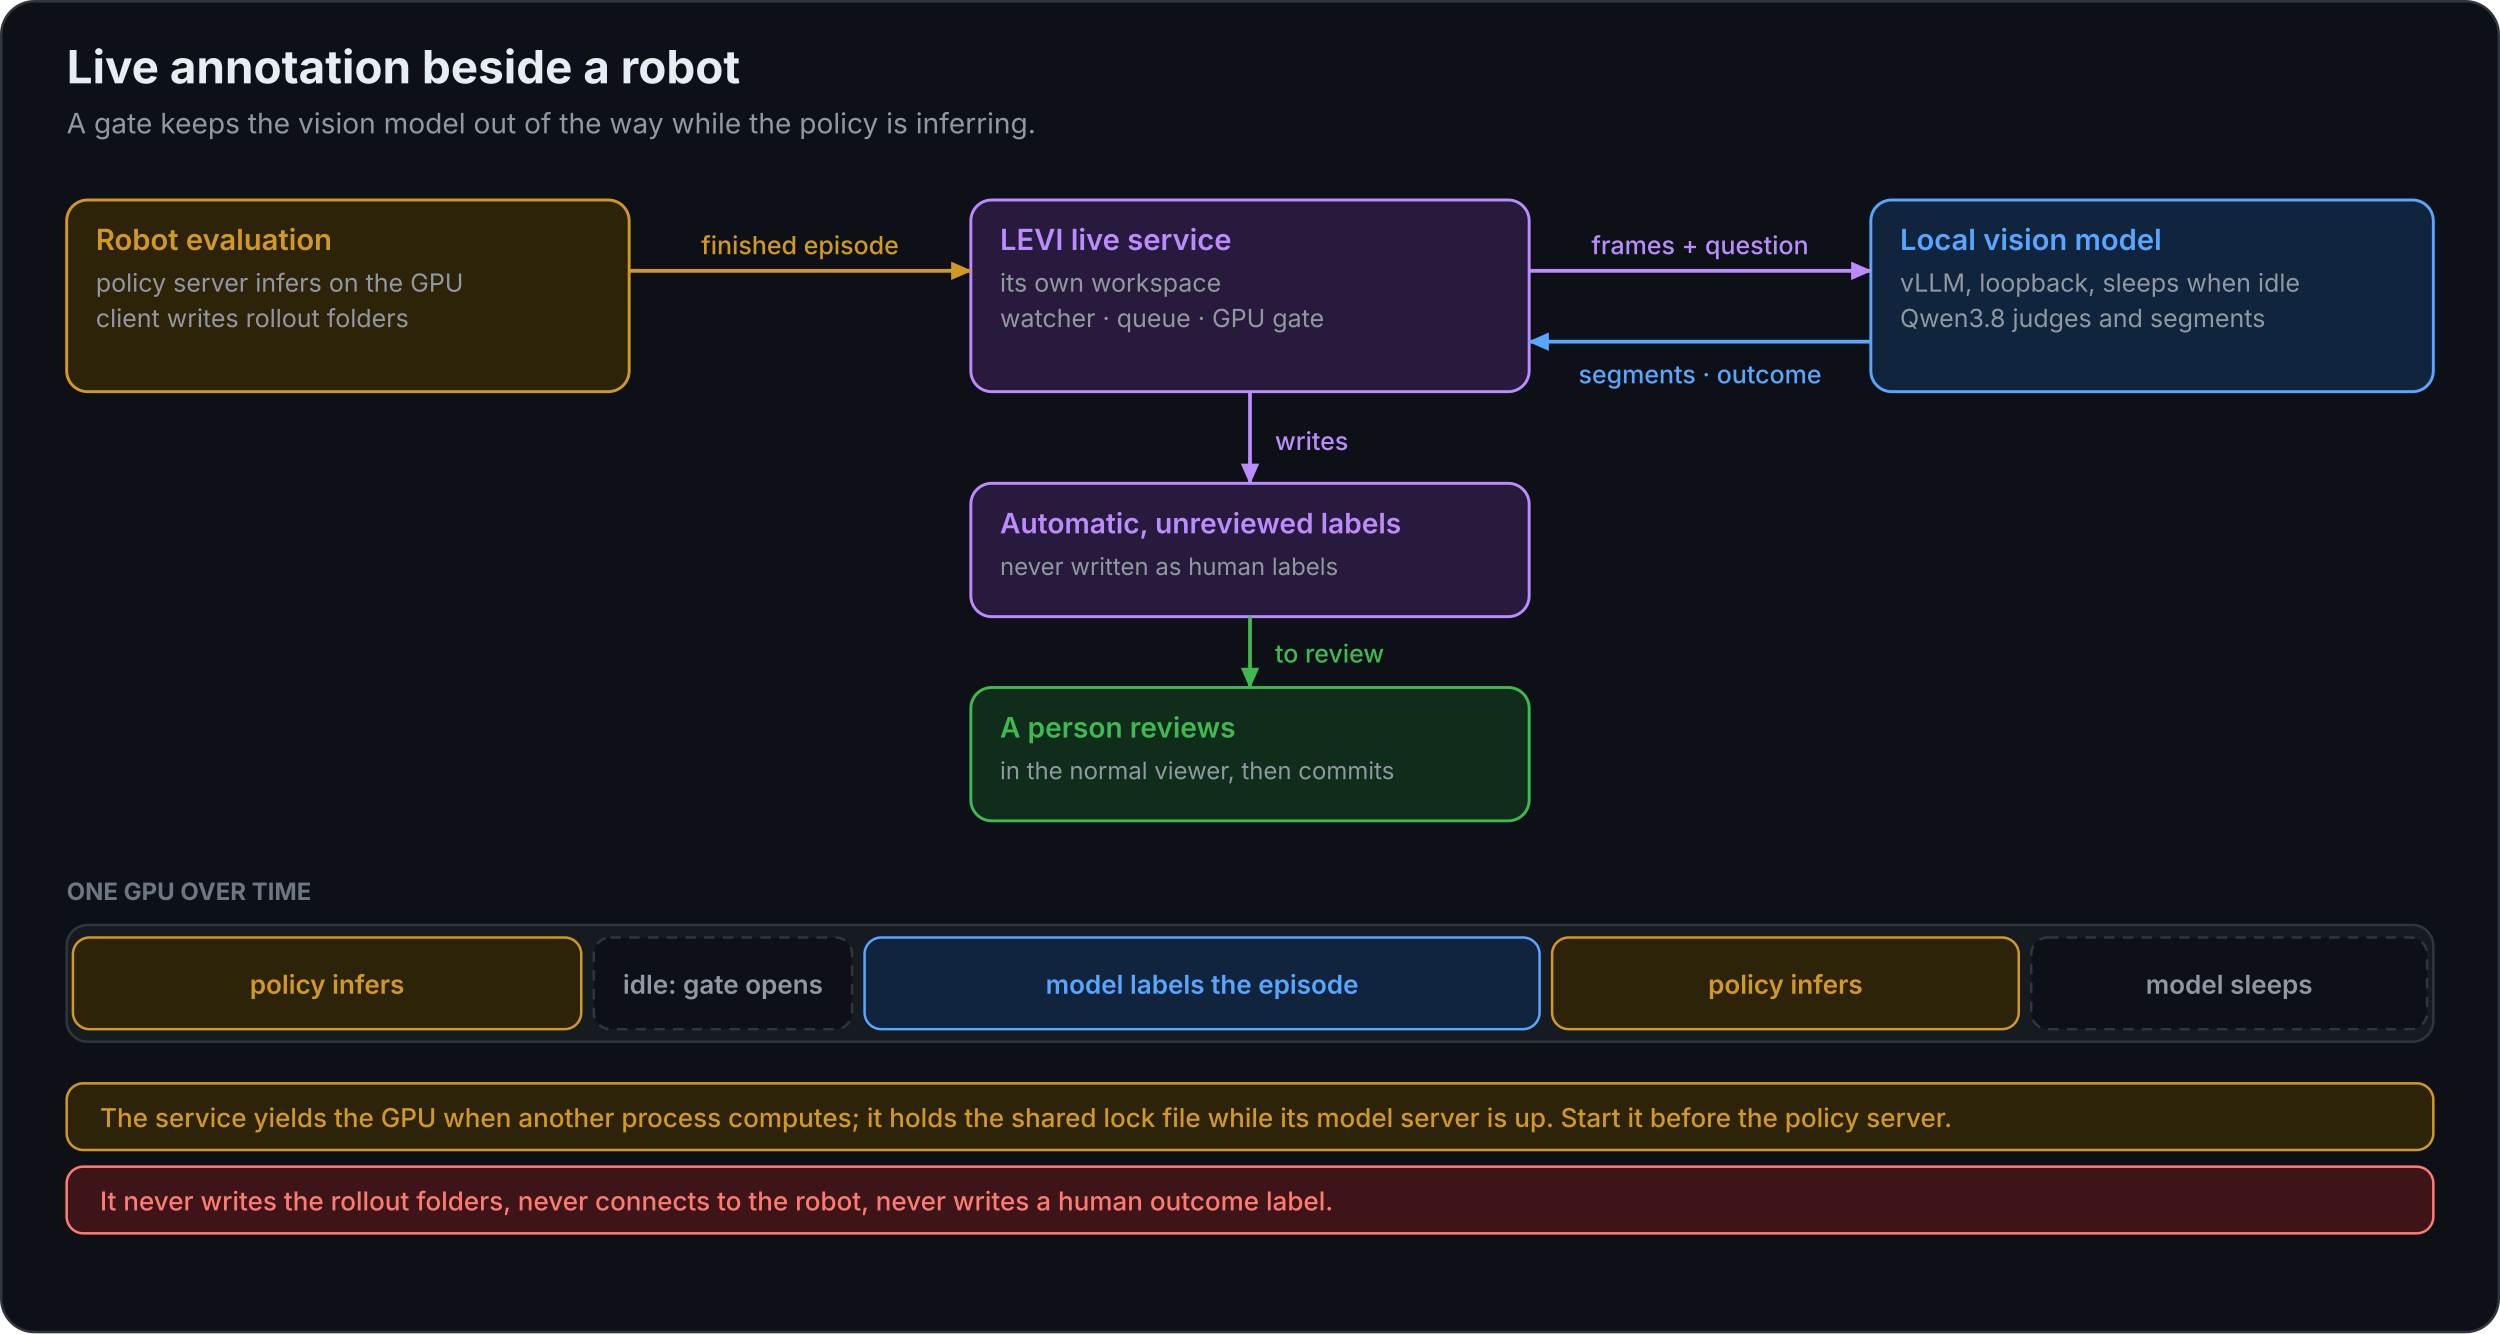
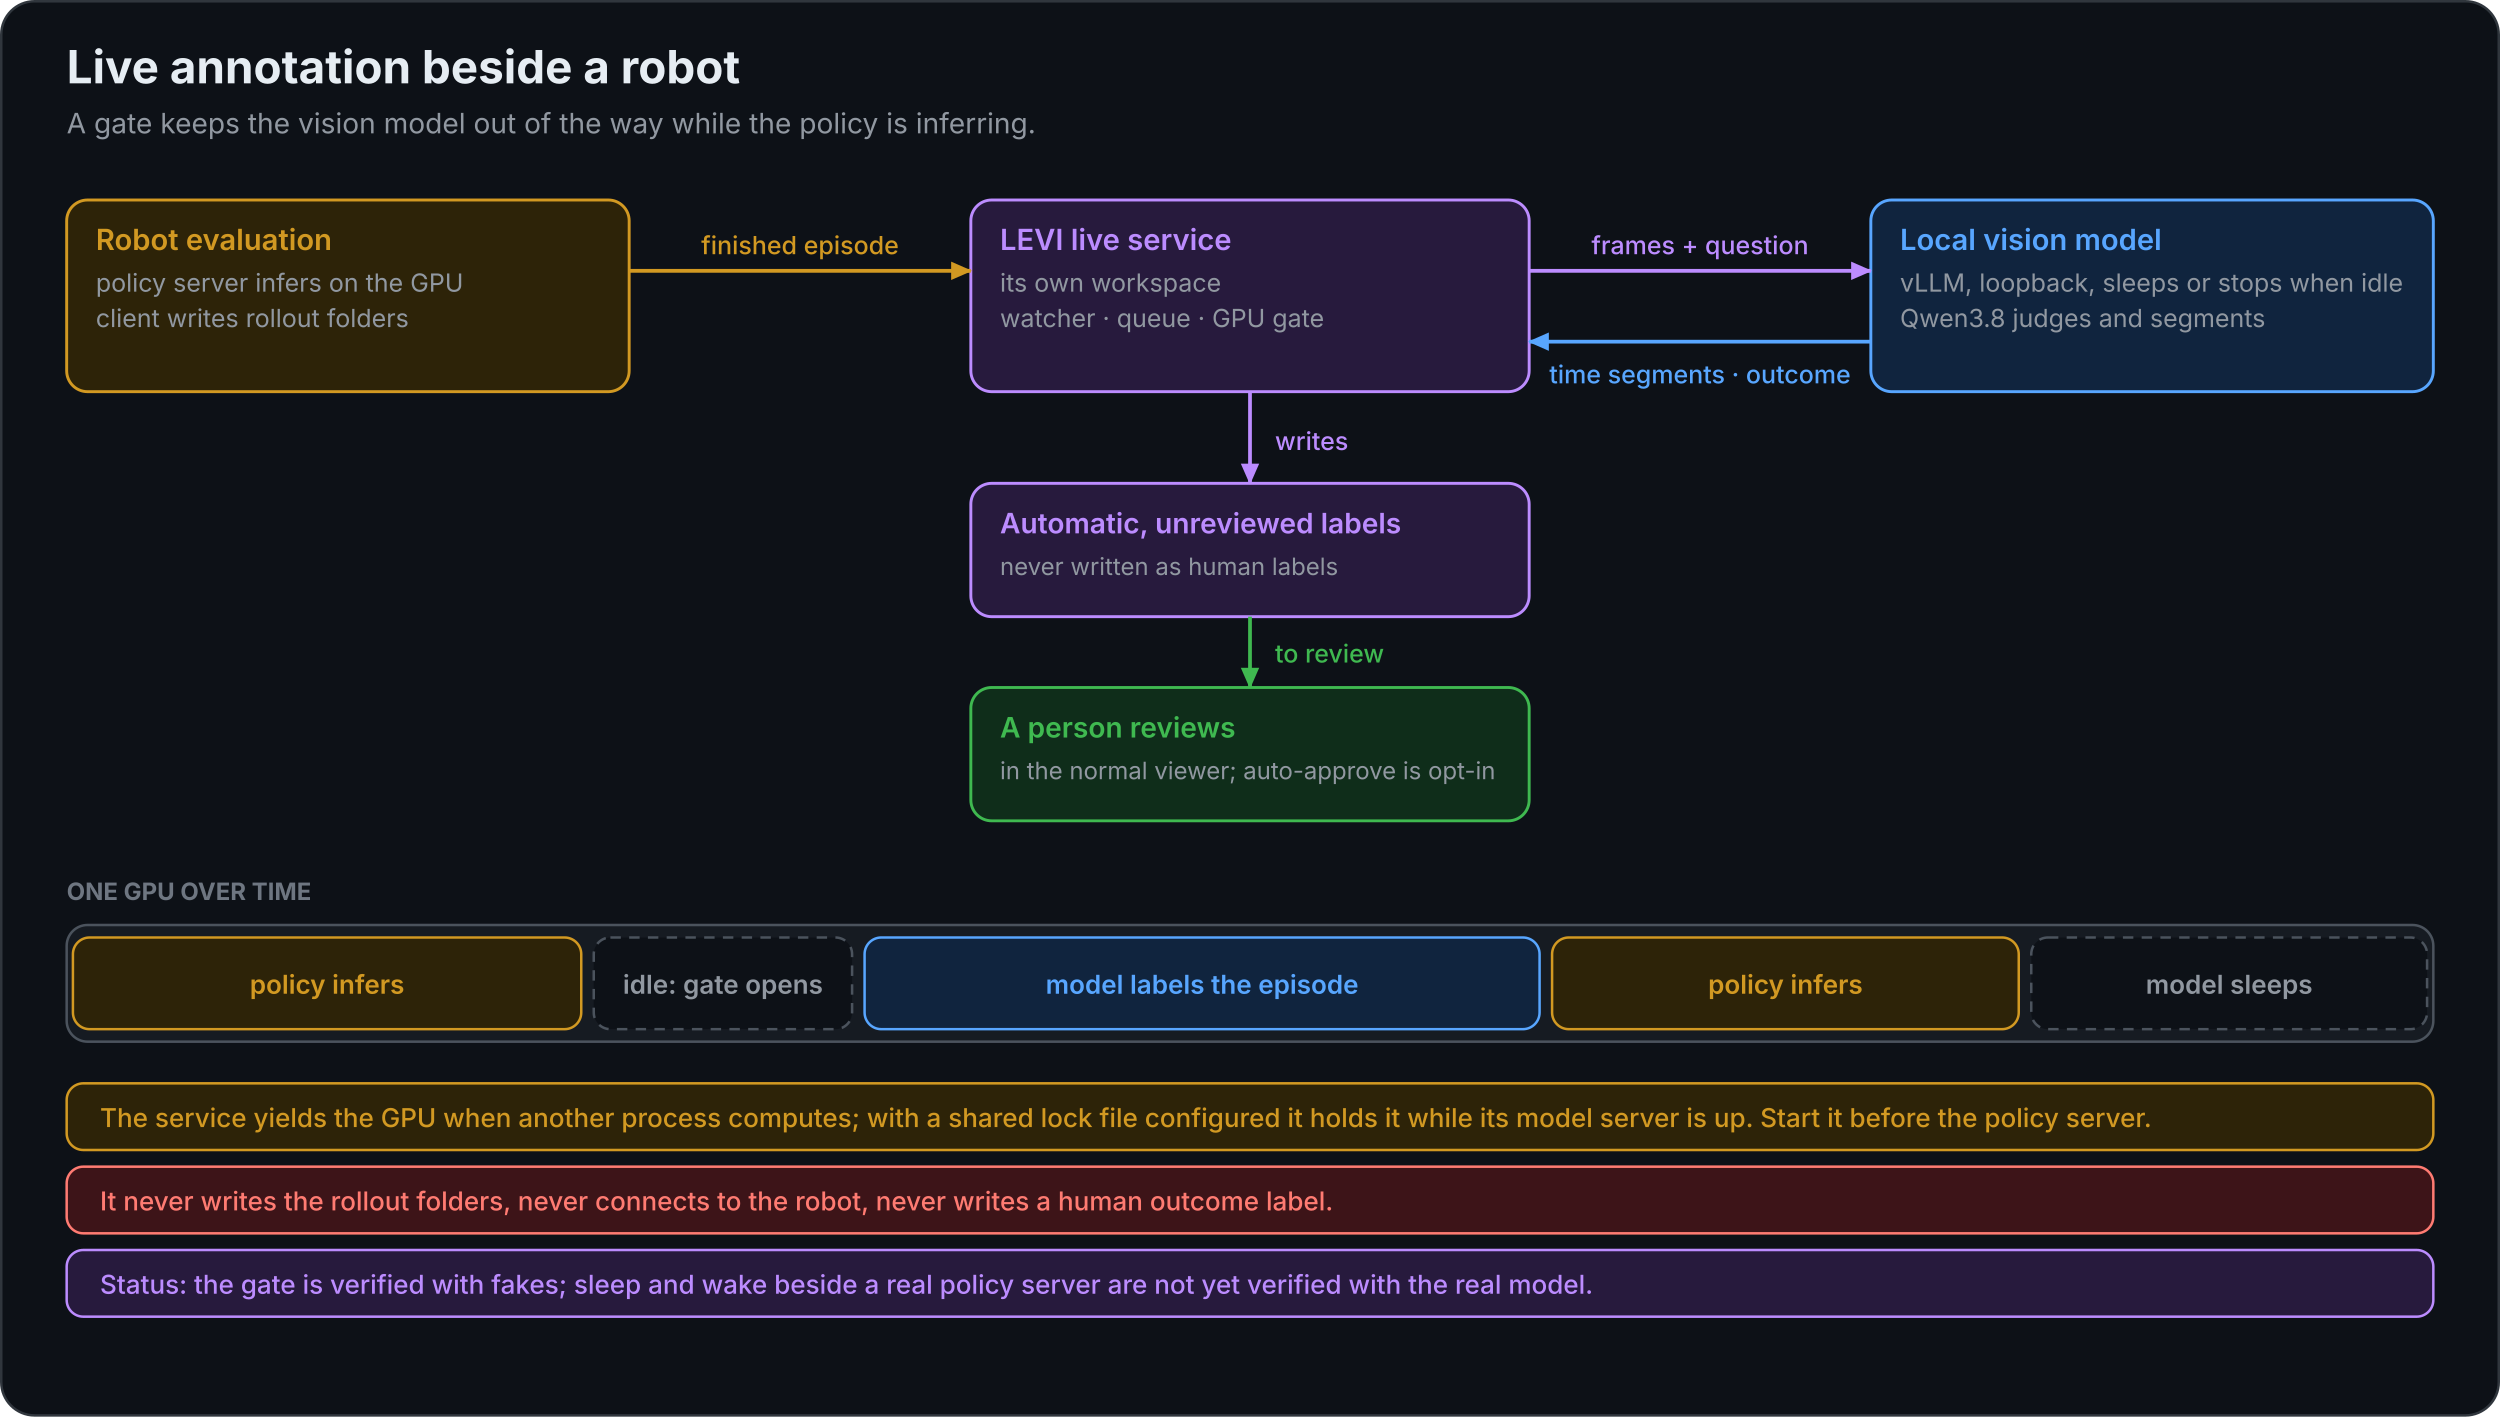
- <svg xmlns="http://www.w3.org/2000/svg" viewBox="0 0 1200 640" width="1200" height="640" role="img" aria-labelledby="t d">
+ <svg xmlns="http://www.w3.org/2000/svg" viewBox="0 0 1200 680" width="1200" height="680" role="img" aria-labelledby="t d">
  <defs>
    <marker id="a_gate" viewBox="0 0 10 10" refX="8.5" refY="5" markerWidth="7" markerHeight="7" orient="auto">
      <path d="M1 1.5 L9 5 L1 8.5 Z" fill="#d29922" />
    </marker>
    <marker id="a_model" viewBox="0 0 10 10" refX="8.5" refY="5" markerWidth="7" markerHeight="7" orient="auto">
      <path d="M1 1.5 L9 5 L1 8.5 Z" fill="#58a6ff" />
    </marker>
    <marker id="a_person" viewBox="0 0 10 10" refX="8.5" refY="5" markerWidth="7" markerHeight="7" orient="auto">
      <path d="M1 1.5 L9 5 L1 8.5 Z" fill="#3fb950" />
    </marker>
    <marker id="a_system" viewBox="0 0 10 10" refX="8.5" refY="5" markerWidth="7" markerHeight="7" orient="auto">
      <path d="M1 1.5 L9 5 L1 8.5 Z" fill="#bc8cff" />
    </marker>
  </defs>
-   <rect x="0.6" y="0.6" width="1198.8" height="638.8" rx="16" fill="#0d1117" stroke="#30363d" stroke-width="1.2" />
+   <rect x="0.6" y="0.6" width="1198.8" height="678.8" rx="16" fill="#0d1117" stroke="#30363d" stroke-width="1.2" />
  <text x="32" y="40" font-family="Inter, -apple-system, 'Segoe UI', Roboto, 'Noto Sans', Helvetica, Arial, sans-serif" font-size="22" font-weight="700" text-anchor="start" fill="#e6edf3">Live annotation beside a robot</text>
  <text x="32" y="64" font-family="Inter, -apple-system, 'Segoe UI', Roboto, 'Noto Sans', Helvetica, Arial, sans-serif" font-size="13.5" font-weight="400" text-anchor="start" fill="#9198a1">A gate keeps the vision model out of the way while the policy is inferring.</text>
  <rect x="32" y="96" width="270" height="92" rx="10" fill="#2d2308" stroke="#d29922" stroke-width="1.4" />
  <text x="46" y="120" font-family="Inter, -apple-system, 'Segoe UI', Roboto, 'Noto Sans', Helvetica, Arial, sans-serif" font-size="14" font-weight="600" text-anchor="start" fill="#d29922">Robot evaluation</text>
  <text x="46" y="140" font-family="Inter, -apple-system, 'Segoe UI', Roboto, 'Noto Sans', Helvetica, Arial, sans-serif" font-size="12" font-weight="400" text-anchor="start" fill="#9198a1">policy server infers on the GPU</text>
  <text x="46" y="157" font-family="Inter, -apple-system, 'Segoe UI', Roboto, 'Noto Sans', Helvetica, Arial, sans-serif" font-size="12" font-weight="400" text-anchor="start" fill="#9198a1">client writes rollout folders</text>
  <rect x="466" y="96" width="268" height="92" rx="10" fill="#271a3d" stroke="#bc8cff" stroke-width="1.4" />
  <text x="480" y="120" font-family="Inter, -apple-system, 'Segoe UI', Roboto, 'Noto Sans', Helvetica, Arial, sans-serif" font-size="14" font-weight="600" text-anchor="start" fill="#bc8cff">LEVI live service</text>
  <text x="480" y="140" font-family="Inter, -apple-system, 'Segoe UI', Roboto, 'Noto Sans', Helvetica, Arial, sans-serif" font-size="12" font-weight="400" text-anchor="start" fill="#9198a1">its own workspace</text>
  <text x="480" y="157" font-family="Inter, -apple-system, 'Segoe UI', Roboto, 'Noto Sans', Helvetica, Arial, sans-serif" font-size="12" font-weight="400" text-anchor="start" fill="#9198a1">watcher · queue · GPU gate</text>
  <rect x="898" y="96" width="270" height="92" rx="10" fill="#10243e" stroke="#58a6ff" stroke-width="1.4" />
  <text x="912" y="120" font-family="Inter, -apple-system, 'Segoe UI', Roboto, 'Noto Sans', Helvetica, Arial, sans-serif" font-size="14" font-weight="600" text-anchor="start" fill="#58a6ff">Local vision model</text>
-   <text x="912" y="140" font-family="Inter, -apple-system, 'Segoe UI', Roboto, 'Noto Sans', Helvetica, Arial, sans-serif" font-size="12" font-weight="400" text-anchor="start" fill="#9198a1">vLLM, loopback, sleeps when idle</text>
+   <text x="912" y="140" font-family="Inter, -apple-system, 'Segoe UI', Roboto, 'Noto Sans', Helvetica, Arial, sans-serif" font-size="12" font-weight="400" text-anchor="start" fill="#9198a1">vLLM, loopback, sleeps or stops when idle</text>
  <text x="912" y="157" font-family="Inter, -apple-system, 'Segoe UI', Roboto, 'Noto Sans', Helvetica, Arial, sans-serif" font-size="12" font-weight="400" text-anchor="start" fill="#9198a1">Qwen3.8 judges and segments</text>
  <path d="M302 130 L466 130" fill="none" stroke="#d29922" stroke-width="1.8" stroke-linejoin="round" marker-end="url(#a_gate)" />
  <text x="384" y="122" font-family="Inter, -apple-system, 'Segoe UI', Roboto, 'Noto Sans', Helvetica, Arial, sans-serif" font-size="12" font-weight="500" text-anchor="middle" fill="#d29922">finished episode</text>
  <path d="M734 130 L898 130" fill="none" stroke="#bc8cff" stroke-width="1.8" stroke-linejoin="round" marker-end="url(#a_system)" />
  <text x="816" y="122" font-family="Inter, -apple-system, 'Segoe UI', Roboto, 'Noto Sans', Helvetica, Arial, sans-serif" font-size="12" font-weight="500" text-anchor="middle" fill="#bc8cff">frames + question</text>
  <path d="M898 164 L734 164" fill="none" stroke="#58a6ff" stroke-width="1.8" stroke-linejoin="round" marker-end="url(#a_model)" />
-   <text x="816" y="184" font-family="Inter, -apple-system, 'Segoe UI', Roboto, 'Noto Sans', Helvetica, Arial, sans-serif" font-size="12" font-weight="500" text-anchor="middle" fill="#58a6ff">segments · outcome</text>
+   <text x="816" y="184" font-family="Inter, -apple-system, 'Segoe UI', Roboto, 'Noto Sans', Helvetica, Arial, sans-serif" font-size="12" font-weight="500" text-anchor="middle" fill="#58a6ff">time segments · outcome</text>
  <rect x="466" y="232" width="268" height="64" rx="10" fill="#271a3d" stroke="#bc8cff" stroke-width="1.4" />
  <text x="480" y="256" font-family="Inter, -apple-system, 'Segoe UI', Roboto, 'Noto Sans', Helvetica, Arial, sans-serif" font-size="13.5" font-weight="600" text-anchor="start" fill="#bc8cff">Automatic, unreviewed labels</text>
  <text x="480" y="276" font-family="Inter, -apple-system, 'Segoe UI', Roboto, 'Noto Sans', Helvetica, Arial, sans-serif" font-size="11.5" font-weight="400" text-anchor="start" fill="#9198a1">never written as human labels</text>
  <path d="M600 188 L600 232" fill="none" stroke="#bc8cff" stroke-width="1.8" stroke-linejoin="round" marker-end="url(#a_system)" />
  <text x="612" y="216" font-family="Inter, -apple-system, 'Segoe UI', Roboto, 'Noto Sans', Helvetica, Arial, sans-serif" font-size="12" font-weight="500" text-anchor="start" fill="#bc8cff">writes</text>
  <rect x="466" y="330" width="268" height="64" rx="10" fill="#0f2d1a" stroke="#3fb950" stroke-width="1.4" />
  <text x="480" y="354" font-family="Inter, -apple-system, 'Segoe UI', Roboto, 'Noto Sans', Helvetica, Arial, sans-serif" font-size="13.5" font-weight="600" text-anchor="start" fill="#3fb950">A person reviews</text>
-   <text x="480" y="374" font-family="Inter, -apple-system, 'Segoe UI', Roboto, 'Noto Sans', Helvetica, Arial, sans-serif" font-size="11.5" font-weight="400" text-anchor="start" fill="#9198a1">in the normal viewer, then commits</text>
+   <text x="480" y="374" font-family="Inter, -apple-system, 'Segoe UI', Roboto, 'Noto Sans', Helvetica, Arial, sans-serif" font-size="11.5" font-weight="400" text-anchor="start" fill="#9198a1">in the normal viewer; auto-approve is opt-in</text>
  <path d="M600 296 L600 330" fill="none" stroke="#3fb950" stroke-width="1.8" stroke-linejoin="round" marker-end="url(#a_person)" />
  <text x="612" y="318" font-family="Inter, -apple-system, 'Segoe UI', Roboto, 'Noto Sans', Helvetica, Arial, sans-serif" font-size="12" font-weight="500" text-anchor="start" fill="#3fb950">to review</text>
  <text x="32" y="432" font-family="Inter, -apple-system, 'Segoe UI', Roboto, 'Noto Sans', Helvetica, Arial, sans-serif" font-size="11.5" font-weight="700" text-anchor="start" fill="#6e7681">ONE GPU OVER TIME</text>
-   <rect x="32" y="444" width="1136" height="56" rx="10" fill="#161b22" stroke="#30363d" stroke-width="1.2" />
+   <rect x="32" y="444" width="1136" height="56" rx="10" fill="#161b22" stroke="#4b535d" stroke-width="1.2" />
  <rect x="35" y="450" width="244" height="44" rx="8" fill="#2d2308" stroke="#d29922" stroke-width="1.2" />
  <text x="157.0" y="477" font-family="Inter, -apple-system, 'Segoe UI', Roboto, 'Noto Sans', Helvetica, Arial, sans-serif" font-size="12.5" font-weight="600" text-anchor="middle" fill="#d29922">policy infers</text>
-   <rect x="285" y="450" width="124" height="44" rx="8" fill="#0d1117" stroke="#30363d" stroke-width="1.2" stroke-dasharray="5 4" />
+   <rect x="285" y="450" width="124" height="44" rx="8" fill="#0d1117" stroke="#4b535d" stroke-width="1.2" stroke-dasharray="5 4" />
  <text x="347.0" y="477" font-family="Inter, -apple-system, 'Segoe UI', Roboto, 'Noto Sans', Helvetica, Arial, sans-serif" font-size="12.5" font-weight="600" text-anchor="middle" fill="#9198a1">idle: gate opens</text>
  <rect x="415" y="450" width="324" height="44" rx="8" fill="#10243e" stroke="#58a6ff" stroke-width="1.2" />
  <text x="577.0" y="477" font-family="Inter, -apple-system, 'Segoe UI', Roboto, 'Noto Sans', Helvetica, Arial, sans-serif" font-size="12.5" font-weight="600" text-anchor="middle" fill="#58a6ff">model labels the episode</text>
  <rect x="745" y="450" width="224" height="44" rx="8" fill="#2d2308" stroke="#d29922" stroke-width="1.2" />
  <text x="857.0" y="477" font-family="Inter, -apple-system, 'Segoe UI', Roboto, 'Noto Sans', Helvetica, Arial, sans-serif" font-size="12.5" font-weight="600" text-anchor="middle" fill="#d29922">policy infers</text>
-   <rect x="975" y="450" width="190" height="44" rx="8" fill="#0d1117" stroke="#30363d" stroke-width="1.2" stroke-dasharray="5 4" />
+   <rect x="975" y="450" width="190" height="44" rx="8" fill="#0d1117" stroke="#4b535d" stroke-width="1.2" stroke-dasharray="5 4" />
  <text x="1070.0" y="477" font-family="Inter, -apple-system, 'Segoe UI', Roboto, 'Noto Sans', Helvetica, Arial, sans-serif" font-size="12.5" font-weight="600" text-anchor="middle" fill="#9198a1">model sleeps</text>
  <rect x="32" y="520" width="1136" height="32" rx="8" fill="#2d2308" stroke="#d29922" stroke-width="1.2" />
-   <text x="48" y="541" font-family="Inter, -apple-system, 'Segoe UI', Roboto, 'Noto Sans', Helvetica, Arial, sans-serif" font-size="12.5" font-weight="500" text-anchor="start" fill="#d29922">The service yields the GPU when another process computes; it holds the shared lock file while its model server is up. Start it before the policy server.</text>
+   <text x="48" y="541" font-family="Inter, -apple-system, 'Segoe UI', Roboto, 'Noto Sans', Helvetica, Arial, sans-serif" font-size="12.5" font-weight="500" text-anchor="start" fill="#d29922">The service yields the GPU when another process computes; with a shared lock file configured it holds it while its model server is up. Start it before the policy server.</text>
  <rect x="32" y="560" width="1136" height="32" rx="8" fill="#3d1418" stroke="#ff7b72" stroke-width="1.2" />
  <text x="48" y="581" font-family="Inter, -apple-system, 'Segoe UI', Roboto, 'Noto Sans', Helvetica, Arial, sans-serif" font-size="12.5" font-weight="500" text-anchor="start" fill="#ff7b72">It never writes the rollout folders, never connects to the robot, never writes a human outcome label.</text>
+   <rect x="32" y="600" width="1136" height="32" rx="8" fill="#271a3d" stroke="#bc8cff" stroke-width="1.2" />
+   <text x="48" y="621" font-family="Inter, -apple-system, 'Segoe UI', Roboto, 'Noto Sans', Helvetica, Arial, sans-serif" font-size="12.5" font-weight="500" text-anchor="start" fill="#bc8cff">Status: the gate is verified with fakes; sleep and wake beside a real policy server are not yet verified with the real model.</text>
</svg>
